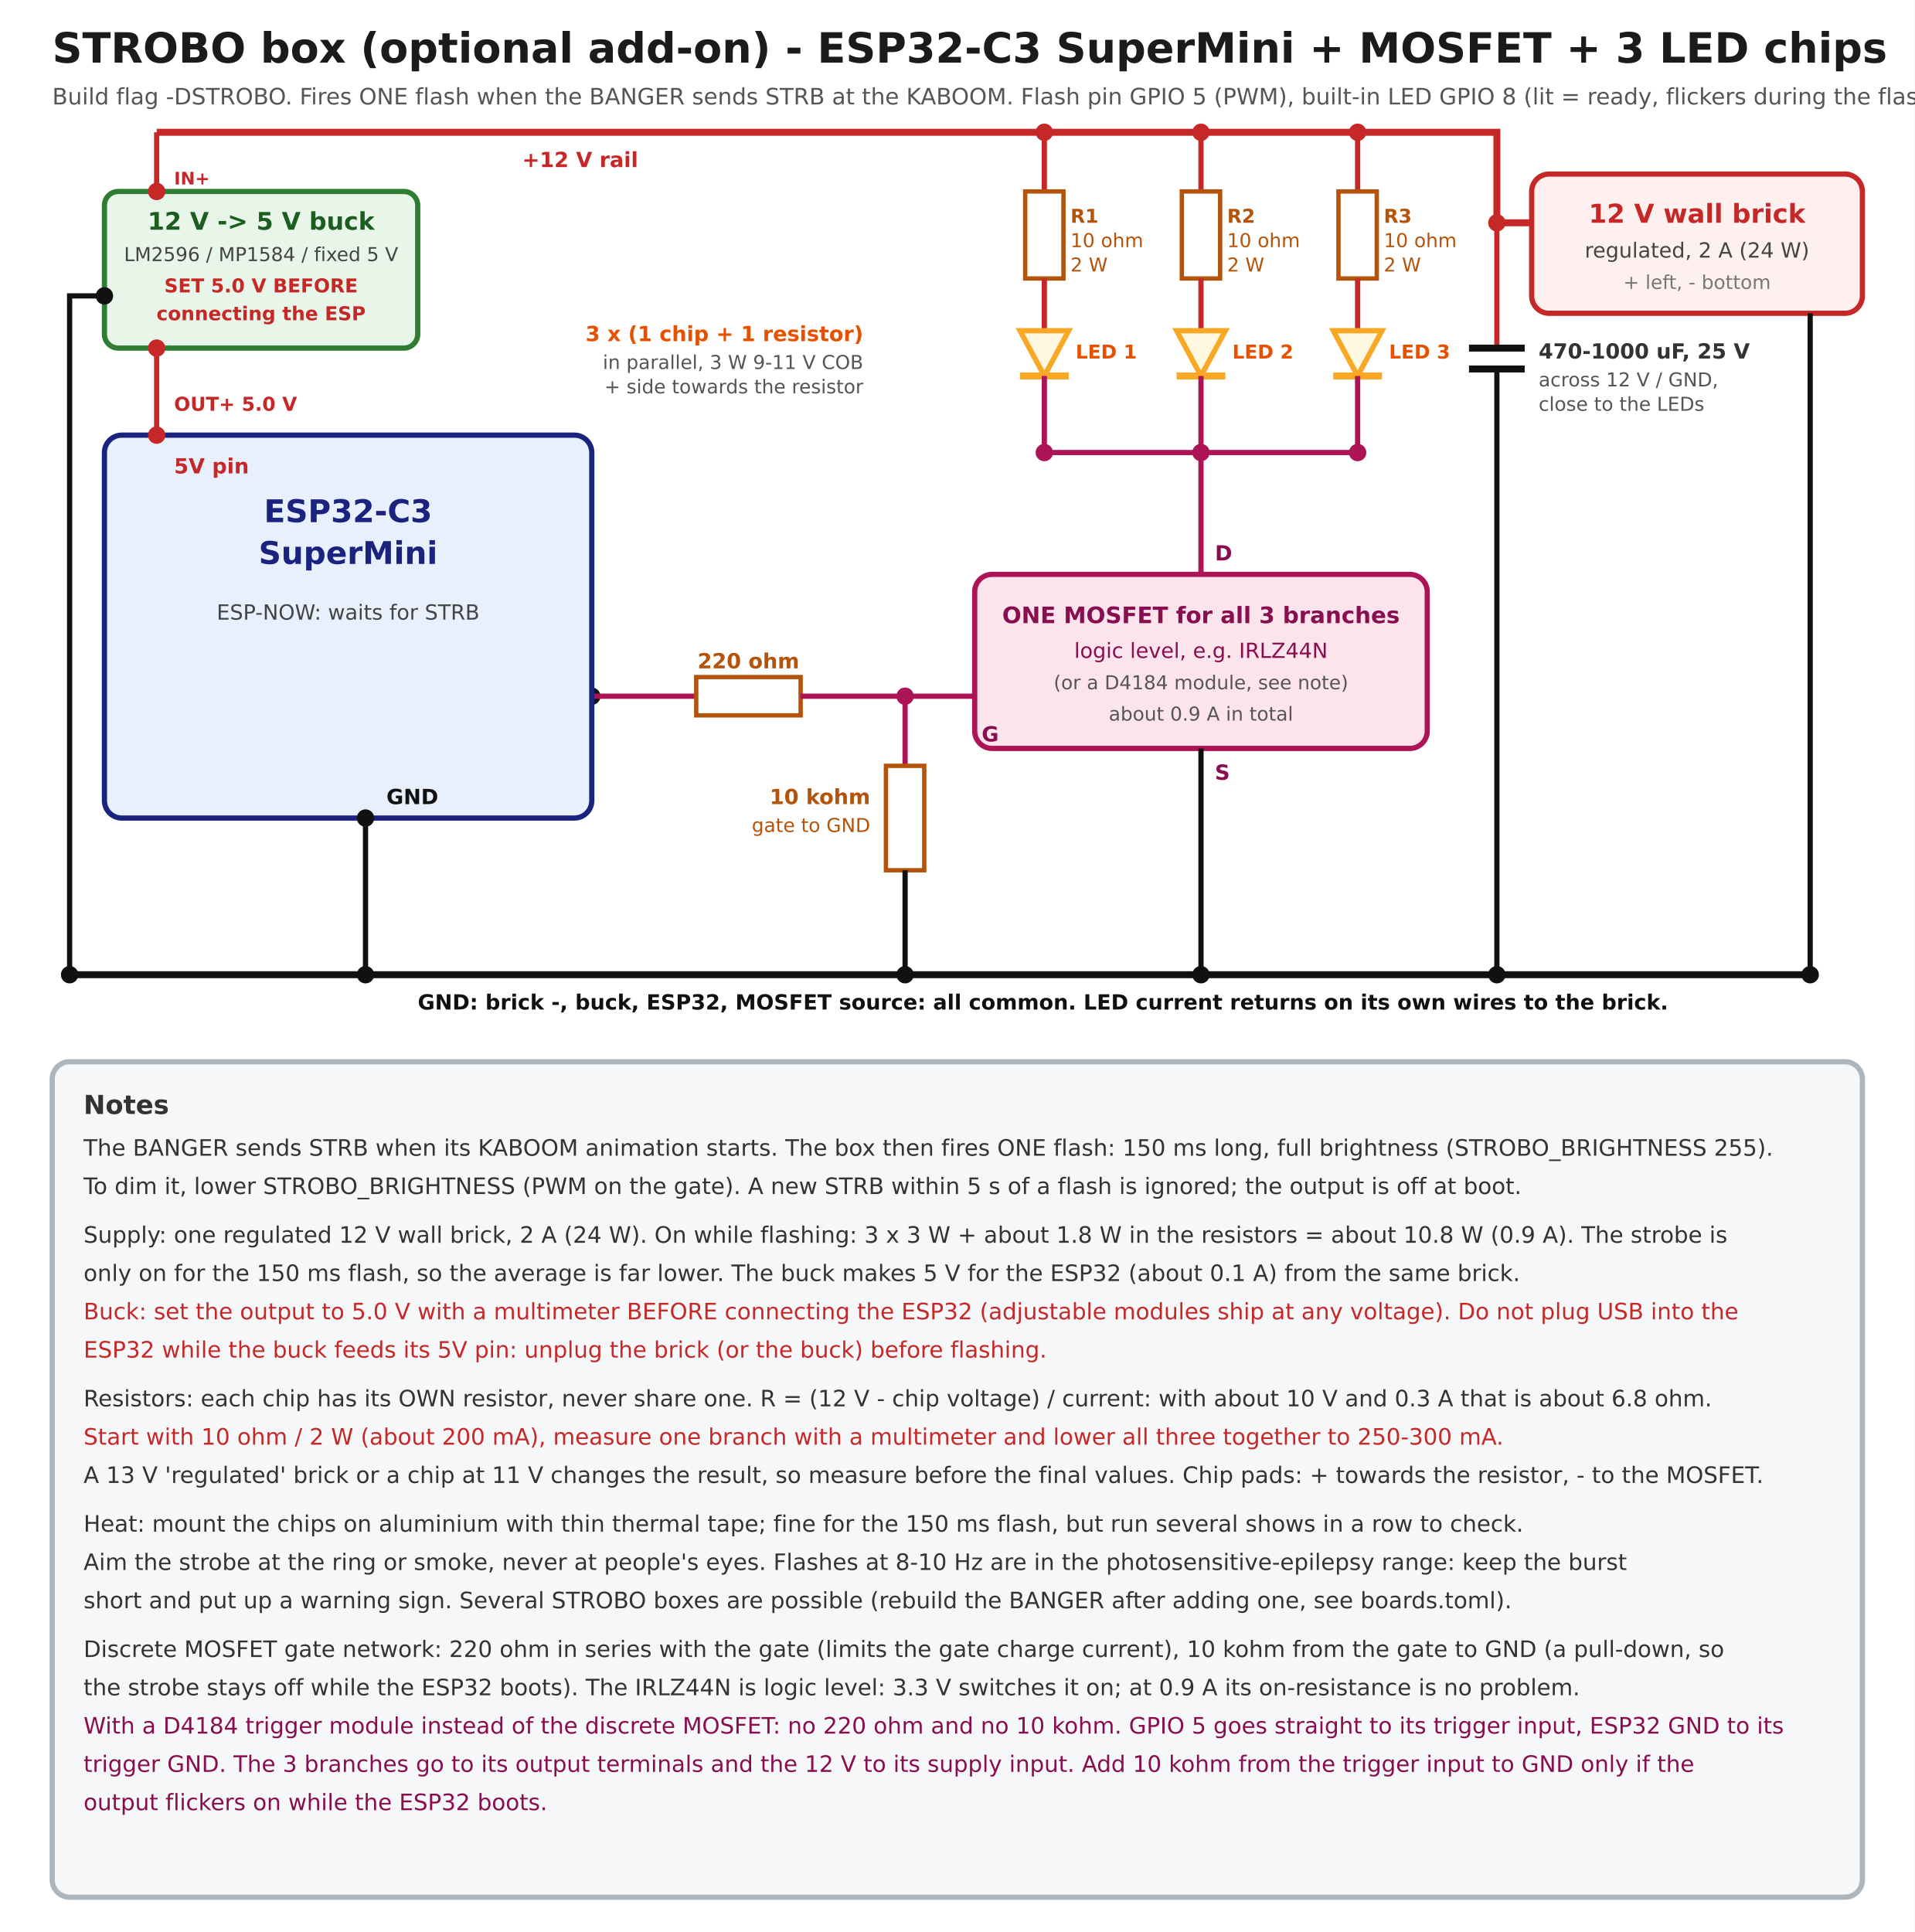
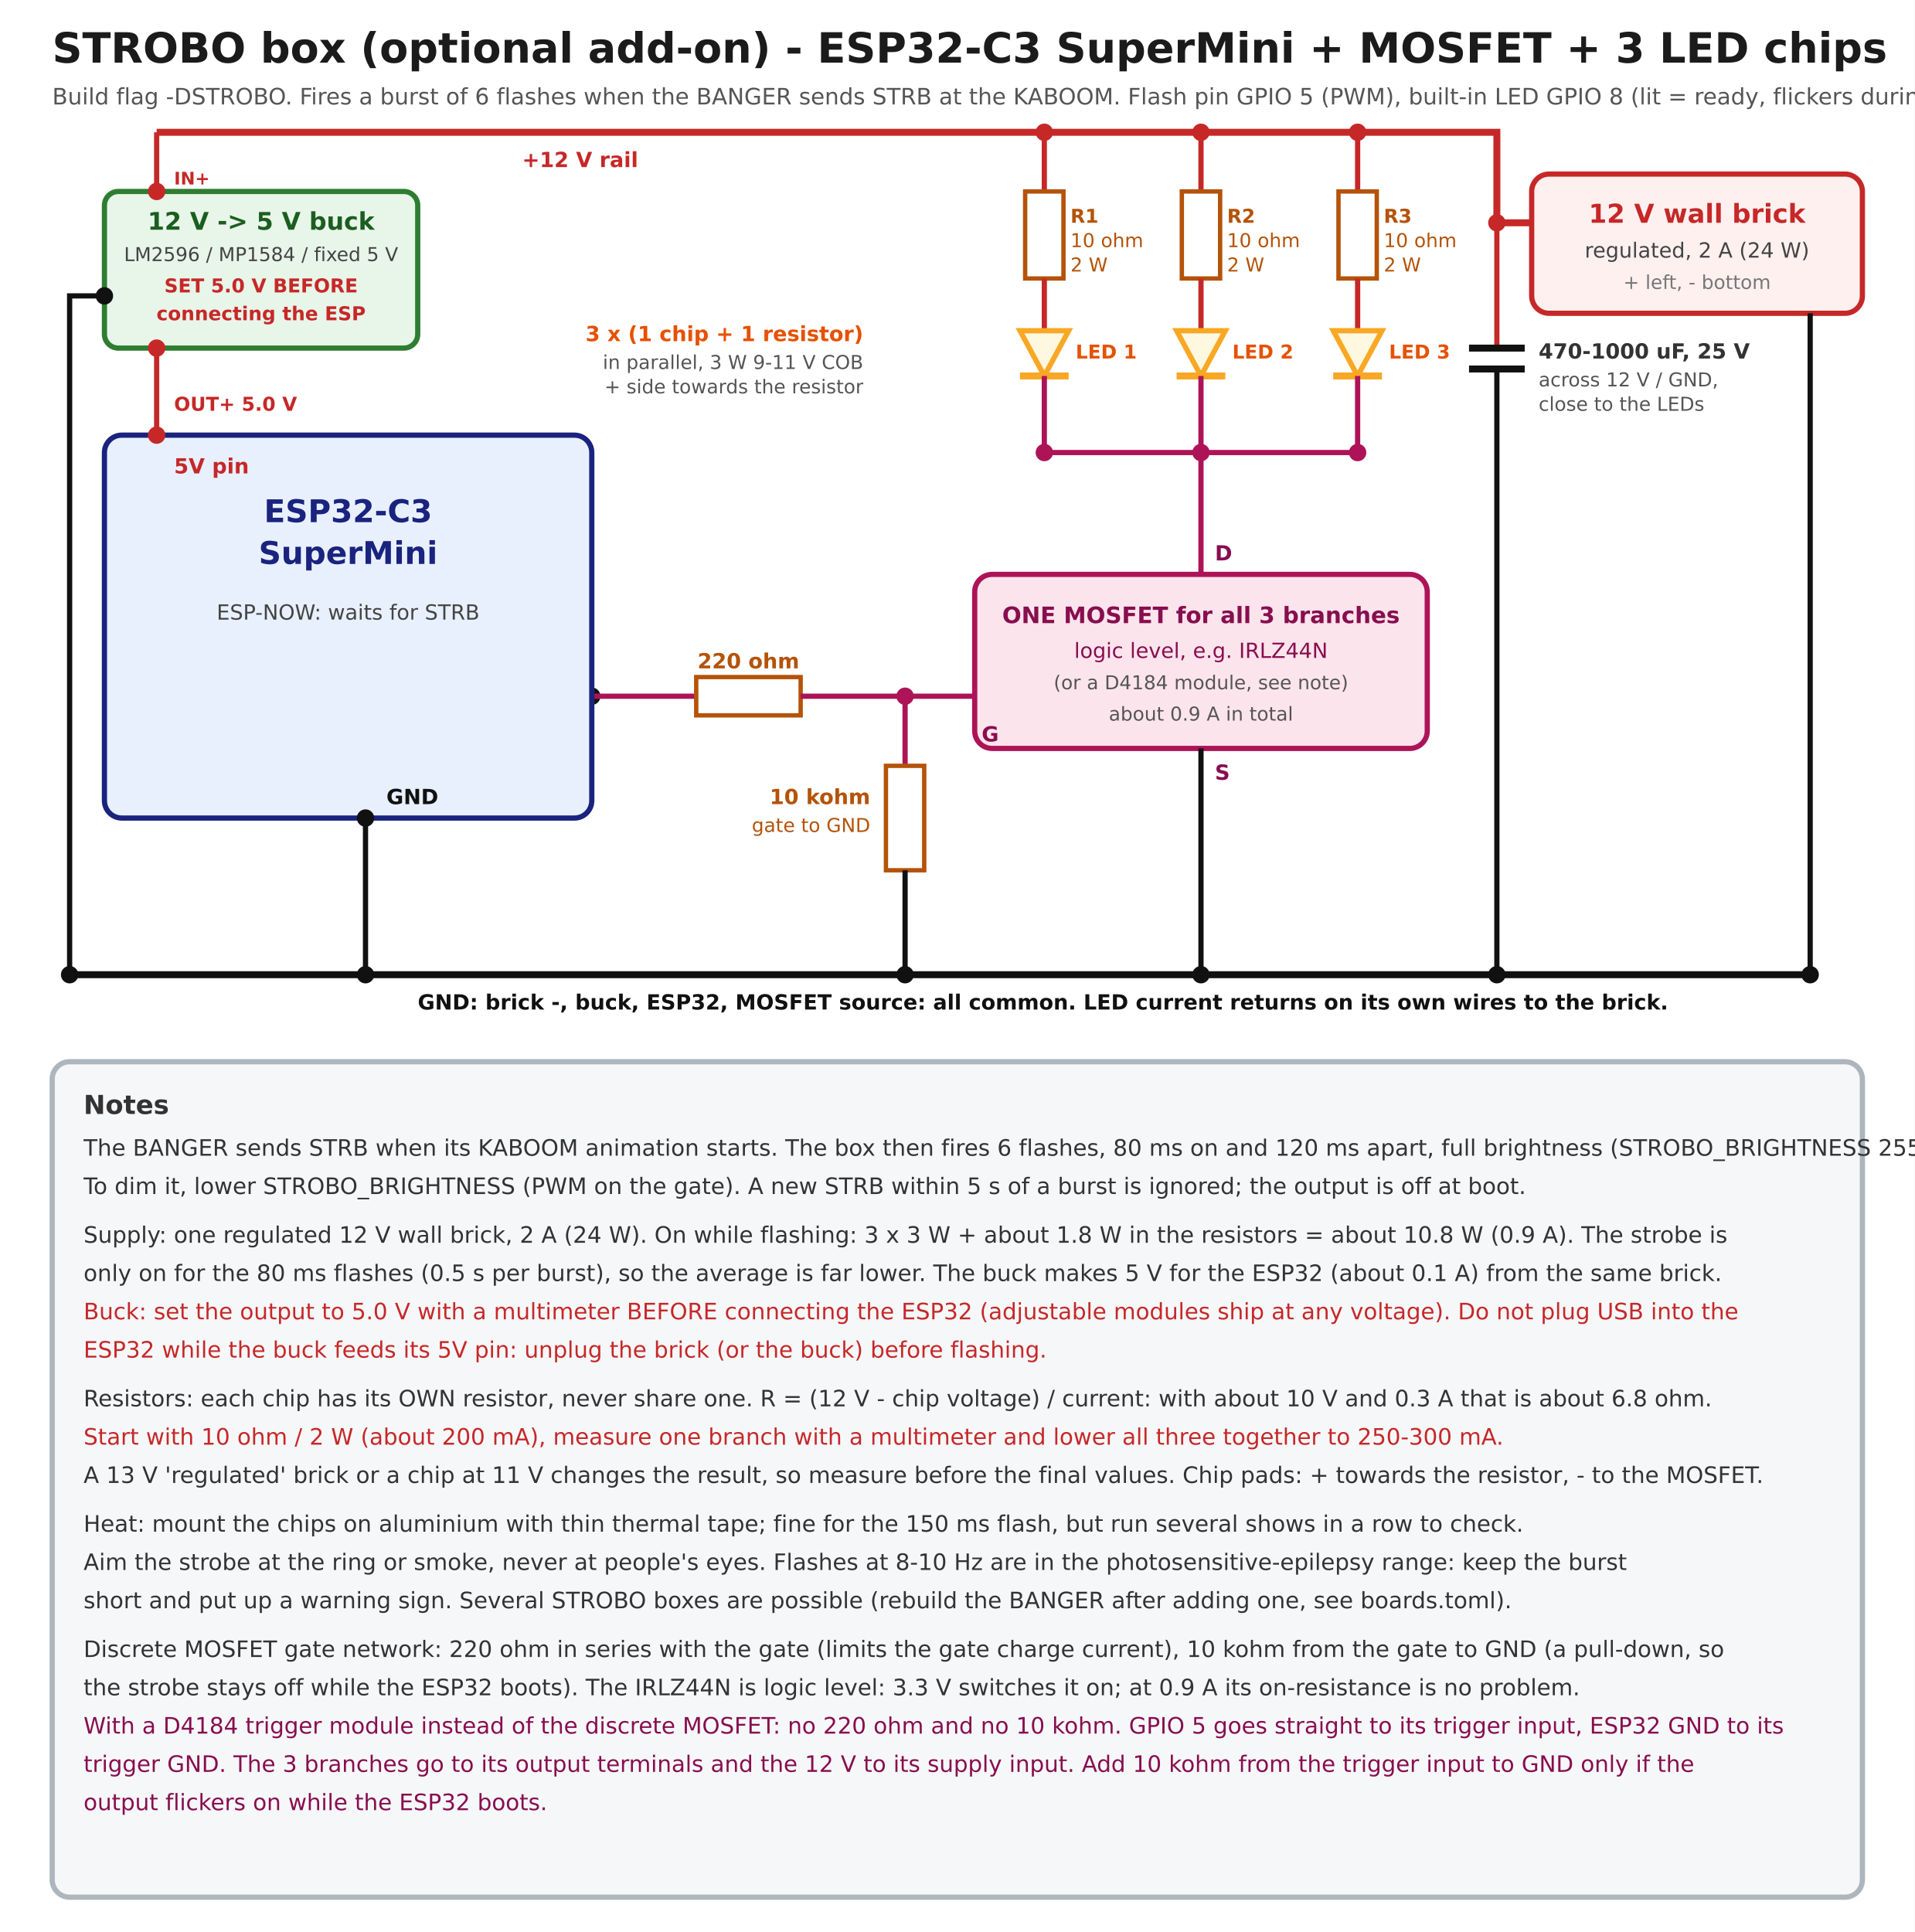
<svg xmlns="http://www.w3.org/2000/svg" viewBox="0 0 1100 1110" width="1100" height="1110" font-family="DejaVu Sans, Helvetica, Arial, sans-serif">
  <rect width="1100" height="1110" fill="#ffffff" />
  <text x="30" y="36" font-size="24" font-weight="bold" fill="#1b1b1b" text-anchor="start">STROBO box (optional add-on) - ESP32-C3 SuperMini + MOSFET + 3 LED chips</text>
-   <text x="30" y="60" font-size="13" font-weight="normal" fill="#555" text-anchor="start">Build flag -DSTROBO. Fires ONE flash when the BANGER sends STRB at the KABOOM. Flash pin GPIO 5 (PWM), built-in LED GPIO 8 (lit = ready, flickers during the flash).</text>
+   <text x="30" y="60" font-size="13" font-weight="normal" fill="#555" text-anchor="start">Build flag -DSTROBO. Fires a burst of 6 flashes when the BANGER sends STRB at the KABOOM. Flash pin GPIO 5 (PWM), built-in LED GPIO 8 (lit = ready, flickers during the flash).</text>
  <polyline points="880,128 860,128 860,76 90,76" fill="none" stroke="#c62828" stroke-width="4" />
  <text x="300" y="96" font-size="12" font-weight="bold" fill="#c62828" text-anchor="start">+12 V rail</text>
  <rect x="880" y="100" width="190" height="80" rx="10" fill="#fff0f0" stroke="#c62828" stroke-width="3" />
  <text x="975" y="128" font-size="15" font-weight="bold" fill="#c62828" text-anchor="middle">12 V wall brick</text>
  <text x="975" y="148" font-size="12" font-weight="normal" fill="#444" text-anchor="middle">regulated, 2 A (24 W)</text>
  <text x="975" y="166" font-size="11" font-weight="normal" fill="#777" text-anchor="middle">+ left, - bottom</text>
  <circle cx="860" cy="128" r="5" fill="#c62828" />
  <polyline points="860,128 860,200" fill="none" stroke="#c62828" stroke-width="3" />
  <line x1="844" y1="200" x2="876" y2="200" stroke="#111" stroke-width="4" />
  <line x1="844" y1="212" x2="876" y2="212" stroke="#111" stroke-width="4" />
  <polyline points="860,212 860,560" fill="none" stroke="#111" stroke-width="3" />
  <text x="884" y="206" font-size="12" font-weight="bold" fill="#333" text-anchor="start">470-1000 uF, 25 V</text>
  <text x="884" y="222" font-size="11" font-weight="normal" fill="#555" text-anchor="start">across 12 V / GND,</text>
  <text x="884" y="236" font-size="11" font-weight="normal" fill="#555" text-anchor="start">close to the LEDs</text>
  <polyline points="1040,180 1040,560" fill="none" stroke="#111" stroke-width="3" />
  <polyline points="600,76 600,110" fill="none" stroke="#c62828" stroke-width="3" />
  <circle cx="600" cy="76" r="5" fill="#c62828" />
  <rect x="589" y="110" width="22" height="50" fill="#fff" stroke="#b45309" stroke-width="2.5" />
  <polyline points="600,160 600,190" fill="none" stroke="#c62828" stroke-width="3" />
  <polygon points="586,190 614,190 600,216" fill="#fff8e1" stroke="#f9a825" stroke-width="3" />
  <line x1="586" y1="216" x2="614" y2="216" stroke="#f9a825" stroke-width="4" />
  <polyline points="600,216 600,260" fill="none" stroke="#ad1457" stroke-width="3" />
  <text x="615" y="128" font-size="11" font-weight="bold" fill="#b45309" text-anchor="start">R1</text>
  <text x="615" y="142" font-size="11" font-weight="normal" fill="#b45309" text-anchor="start">10 ohm</text>
  <text x="615" y="156" font-size="11" font-weight="normal" fill="#b45309" text-anchor="start">2 W</text>
  <text x="618" y="206" font-size="11" font-weight="bold" fill="#e65100" text-anchor="start">LED 1</text>
  <polyline points="690,76 690,110" fill="none" stroke="#c62828" stroke-width="3" />
  <circle cx="690" cy="76" r="5" fill="#c62828" />
  <rect x="679" y="110" width="22" height="50" fill="#fff" stroke="#b45309" stroke-width="2.5" />
  <polyline points="690,160 690,190" fill="none" stroke="#c62828" stroke-width="3" />
  <polygon points="676,190 704,190 690,216" fill="#fff8e1" stroke="#f9a825" stroke-width="3" />
  <line x1="676" y1="216" x2="704" y2="216" stroke="#f9a825" stroke-width="4" />
  <polyline points="690,216 690,260" fill="none" stroke="#ad1457" stroke-width="3" />
  <text x="705" y="128" font-size="11" font-weight="bold" fill="#b45309" text-anchor="start">R2</text>
  <text x="705" y="142" font-size="11" font-weight="normal" fill="#b45309" text-anchor="start">10 ohm</text>
  <text x="705" y="156" font-size="11" font-weight="normal" fill="#b45309" text-anchor="start">2 W</text>
  <text x="708" y="206" font-size="11" font-weight="bold" fill="#e65100" text-anchor="start">LED 2</text>
  <polyline points="780,76 780,110" fill="none" stroke="#c62828" stroke-width="3" />
  <circle cx="780" cy="76" r="5" fill="#c62828" />
  <rect x="769" y="110" width="22" height="50" fill="#fff" stroke="#b45309" stroke-width="2.5" />
  <polyline points="780,160 780,190" fill="none" stroke="#c62828" stroke-width="3" />
  <polygon points="766,190 794,190 780,216" fill="#fff8e1" stroke="#f9a825" stroke-width="3" />
  <line x1="766" y1="216" x2="794" y2="216" stroke="#f9a825" stroke-width="4" />
  <polyline points="780,216 780,260" fill="none" stroke="#ad1457" stroke-width="3" />
  <text x="795" y="128" font-size="11" font-weight="bold" fill="#b45309" text-anchor="start">R3</text>
  <text x="795" y="142" font-size="11" font-weight="normal" fill="#b45309" text-anchor="start">10 ohm</text>
  <text x="795" y="156" font-size="11" font-weight="normal" fill="#b45309" text-anchor="start">2 W</text>
  <text x="798" y="206" font-size="11" font-weight="bold" fill="#e65100" text-anchor="start">LED 3</text>
  <polyline points="600,260 780,260" fill="none" stroke="#ad1457" stroke-width="3" />
  <circle cx="600" cy="260" r="5" fill="#ad1457" />
  <circle cx="780" cy="260" r="5" fill="#ad1457" />
  <circle cx="690" cy="260" r="5" fill="#ad1457" />
  <text x="496" y="196" font-size="12" font-weight="bold" fill="#e65100" text-anchor="end">3 x (1 chip + 1 resistor)</text>
  <text x="496" y="212" font-size="11" font-weight="normal" fill="#555" text-anchor="end">in parallel, 3 W 9-11 V COB</text>
  <text x="496" y="226" font-size="11" font-weight="normal" fill="#555" text-anchor="end">+ side towards the resistor</text>
  <rect x="560" y="330" width="260" height="100" rx="10" fill="#fce4ec" stroke="#ad1457" stroke-width="3" />
  <text x="690" y="358" font-size="13" font-weight="bold" fill="#880e4f" text-anchor="middle">ONE MOSFET for all 3 branches</text>
  <text x="690" y="378" font-size="12" font-weight="normal" fill="#880e4f" text-anchor="middle">logic level, e.g. IRLZ44N</text>
  <text x="690" y="396" font-size="11" font-weight="normal" fill="#555" text-anchor="middle">(or a D4184 module, see note)</text>
  <text x="690" y="414" font-size="11" font-weight="normal" fill="#555" text-anchor="middle">about 0.9 A in total</text>
  <polyline points="690,260 690,330" fill="none" stroke="#ad1457" stroke-width="3" />
  <text x="698" y="322" font-size="12" font-weight="bold" fill="#880e4f" text-anchor="start">D</text>
  <text x="564" y="426" font-size="12" font-weight="bold" fill="#880e4f" text-anchor="start">G</text>
  <text x="698" y="448" font-size="12" font-weight="bold" fill="#880e4f" text-anchor="start">S</text>
  <polyline points="690,430 690,560" fill="none" stroke="#111" stroke-width="3" />
  <circle cx="340" cy="400" r="5" fill="#111" />
  <text x="326" y="404" font-size="12" font-weight="bold" fill="#ad1457" text-anchor="end">GPIO 5</text>
  <polyline points="340,400 400,400" fill="none" stroke="#ad1457" stroke-width="3" />
  <rect x="400" y="389" width="60" height="22" fill="#fff" stroke="#b45309" stroke-width="2.5" />
  <text x="430" y="384" font-size="12" font-weight="bold" fill="#b45309" text-anchor="middle">220 ohm</text>
  <polyline points="460,400 560,400" fill="none" stroke="#ad1457" stroke-width="3" />
  <circle cx="520" cy="400" r="5" fill="#ad1457" />
  <polyline points="520,400 520,440" fill="none" stroke="#ad1457" stroke-width="3" />
  <rect x="509" y="440" width="22" height="60" fill="#fff" stroke="#b45309" stroke-width="2.5" />
  <text x="500" y="462" font-size="12" font-weight="bold" fill="#b45309" text-anchor="end">10 kohm</text>
  <text x="500" y="478" font-size="11" font-weight="normal" fill="#b45309" text-anchor="end">gate to GND</text>
  <polyline points="520,500 520,560" fill="none" stroke="#111" stroke-width="3" />
  <rect x="60" y="250" width="280" height="220" rx="10" fill="#e8f0fe" stroke="#1a237e" stroke-width="3" />
  <text x="200" y="300" font-size="18" font-weight="bold" fill="#1a237e" text-anchor="middle">ESP32-C3</text>
  <text x="200" y="324" font-size="18" font-weight="bold" fill="#1a237e" text-anchor="middle">SuperMini</text>
  <text x="200" y="356" font-size="12" font-weight="normal" fill="#444" text-anchor="middle">ESP-NOW: waits for STRB</text>
  <circle cx="90" cy="250" r="5" fill="#c62828" />
  <text x="100" y="272" font-size="12" font-weight="bold" fill="#c62828" text-anchor="start">5V pin</text>
  <circle cx="210" cy="470" r="5" fill="#111" />
  <text x="222" y="462" font-size="12" font-weight="bold" fill="#111" text-anchor="start">GND</text>
  <polyline points="210,470 210,560" fill="none" stroke="#111" stroke-width="3" />
  <rect x="60" y="110" width="180" height="90" rx="8" fill="#e8f5e9" stroke="#2e7d32" stroke-width="3" />
  <text x="150" y="132" font-size="14" font-weight="bold" fill="#1b5e20" text-anchor="middle">12 V -&gt; 5 V buck</text>
  <text x="150" y="150" font-size="11" font-weight="normal" fill="#444" text-anchor="middle">LM2596 / MP1584 / fixed 5 V</text>
  <text x="150" y="168" font-size="11" font-weight="bold" fill="#c62828" text-anchor="middle">SET 5.0 V BEFORE</text>
  <text x="150" y="184" font-size="11" font-weight="bold" fill="#c62828" text-anchor="middle">connecting the ESP</text>
  <polyline points="90,76 90,110" fill="none" stroke="#c62828" stroke-width="3" />
  <circle cx="90" cy="110" r="5" fill="#c62828" />
  <text x="100" y="106" font-size="10" font-weight="bold" fill="#c62828" text-anchor="start">IN+</text>
  <circle cx="90" cy="200" r="5" fill="#c62828" />
  <polyline points="90,200 90,250" fill="none" stroke="#c62828" stroke-width="3" />
  <text x="100" y="236" font-size="11" font-weight="bold" fill="#c62828" text-anchor="start">OUT+ 5.0 V</text>
  <circle cx="60" cy="170" r="5" fill="#111" />
  <polyline points="60,170 40,170 40,560" fill="none" stroke="#111" stroke-width="3" />
  <text x="24" y="300" font-size="10" font-weight="normal" fill="#333" text-anchor="start" />
  <polyline points="40,560 1040,560" fill="none" stroke="#111" stroke-width="4" />
  <circle cx="40" cy="560" r="5" fill="#111" />
  <circle cx="210" cy="560" r="5" fill="#111" />
  <circle cx="520" cy="560" r="5" fill="#111" />
  <circle cx="690" cy="560" r="5" fill="#111" />
  <circle cx="860" cy="560" r="5" fill="#111" />
  <circle cx="1040" cy="560" r="5" fill="#111" />
  <text x="240" y="580" font-size="12" font-weight="bold" fill="#111" text-anchor="start">GND: brick -, buck, ESP32, MOSFET source: all common. LED current returns on its own wires to the brick.</text>
  <rect x="30" y="610" width="1040" height="480" rx="10" fill="#f6f7f9" stroke="#adb5bd" stroke-width="3" />
  <text x="48" y="640" font-size="15" font-weight="bold" fill="#333" text-anchor="start">Notes</text>
-   <text x="48" y="664" font-size="13" font-weight="normal" fill="#333" text-anchor="start">The BANGER sends STRB when its KABOOM animation starts. The box then fires ONE flash: 150 ms long, full brightness (STROBO_BRIGHTNESS 255).</text>
-   <text x="48" y="686" font-size="13" font-weight="normal" fill="#333" text-anchor="start">To dim it, lower STROBO_BRIGHTNESS (PWM on the gate). A new STRB within 5 s of a flash is ignored; the output is off at boot.</text>
+   <text x="48" y="664" font-size="13" font-weight="normal" fill="#333" text-anchor="start">The BANGER sends STRB when its KABOOM animation starts. The box then fires 6 flashes, 80 ms on and 120 ms apart, full brightness (STROBO_BRIGHTNESS 255).</text>
+   <text x="48" y="686" font-size="13" font-weight="normal" fill="#333" text-anchor="start">To dim it, lower STROBO_BRIGHTNESS (PWM on the gate). A new STRB within 5 s of a burst is ignored; the output is off at boot.</text>
  <text x="48" y="714" font-size="13" font-weight="normal" fill="#333" text-anchor="start">Supply: one regulated 12 V wall brick, 2 A (24 W). On while flashing: 3 x 3 W + about 1.8 W in the resistors = about 10.8 W (0.9 A). The strobe is</text>
-   <text x="48" y="736" font-size="13" font-weight="normal" fill="#333" text-anchor="start">only on for the 150 ms flash, so the average is far lower. The buck makes 5 V for the ESP32 (about 0.1 A) from the same brick.</text>
+   <text x="48" y="736" font-size="13" font-weight="normal" fill="#333" text-anchor="start">only on for the 80 ms flashes (0.5 s per burst), so the average is far lower. The buck makes 5 V for the ESP32 (about 0.1 A) from the same brick.</text>
  <text x="48" y="758" font-size="13" font-weight="normal" fill="#c62828" text-anchor="start">Buck: set the output to 5.0 V with a multimeter BEFORE connecting the ESP32 (adjustable modules ship at any voltage). Do not plug USB into the</text>
  <text x="48" y="780" font-size="13" font-weight="normal" fill="#c62828" text-anchor="start">ESP32 while the buck feeds its 5V pin: unplug the brick (or the buck) before flashing.</text>
  <text x="48" y="808" font-size="13" font-weight="normal" fill="#333" text-anchor="start">Resistors: each chip has its OWN resistor, never share one. R = (12 V - chip voltage) / current: with about 10 V and 0.3 A that is about 6.8 ohm.</text>
  <text x="48" y="830" font-size="13" font-weight="normal" fill="#c62828" text-anchor="start">Start with 10 ohm / 2 W (about 200 mA), measure one branch with a multimeter and lower all three together to 250-300 mA.</text>
  <text x="48" y="852" font-size="13" font-weight="normal" fill="#333" text-anchor="start">A 13 V 'regulated' brick or a chip at 11 V changes the result, so measure before the final values. Chip pads: + towards the resistor, - to the MOSFET.</text>
  <text x="48" y="880" font-size="13" font-weight="normal" fill="#333" text-anchor="start">Heat: mount the chips on aluminium with thin thermal tape; fine for the 150 ms flash, but run several shows in a row to check.</text>
  <text x="48" y="902" font-size="13" font-weight="normal" fill="#333" text-anchor="start">Aim the strobe at the ring or smoke, never at people's eyes. Flashes at 8-10 Hz are in the photosensitive-epilepsy range: keep the burst</text>
  <text x="48" y="924" font-size="13" font-weight="normal" fill="#333" text-anchor="start">short and put up a warning sign. Several STROBO boxes are possible (rebuild the BANGER after adding one, see boards.toml).</text>
  <text x="48" y="952" font-size="13" font-weight="normal" fill="#333" text-anchor="start">Discrete MOSFET gate network: 220 ohm in series with the gate (limits the gate charge current), 10 kohm from the gate to GND (a pull-down, so</text>
  <text x="48" y="974" font-size="13" font-weight="normal" fill="#333" text-anchor="start">the strobe stays off while the ESP32 boots). The IRLZ44N is logic level: 3.3 V switches it on; at 0.9 A its on-resistance is no problem.</text>
  <text x="48" y="996" font-size="13" font-weight="normal" fill="#880e4f" text-anchor="start">With a D4184 trigger module instead of the discrete MOSFET: no 220 ohm and no 10 kohm. GPIO 5 goes straight to its trigger input, ESP32 GND to its</text>
  <text x="48" y="1018" font-size="13" font-weight="normal" fill="#880e4f" text-anchor="start">trigger GND. The 3 branches go to its output terminals and the 12 V to its supply input. Add 10 kohm from the trigger input to GND only if the</text>
  <text x="48" y="1040" font-size="13" font-weight="normal" fill="#880e4f" text-anchor="start">output flickers on while the ESP32 boots.</text>
</svg>
